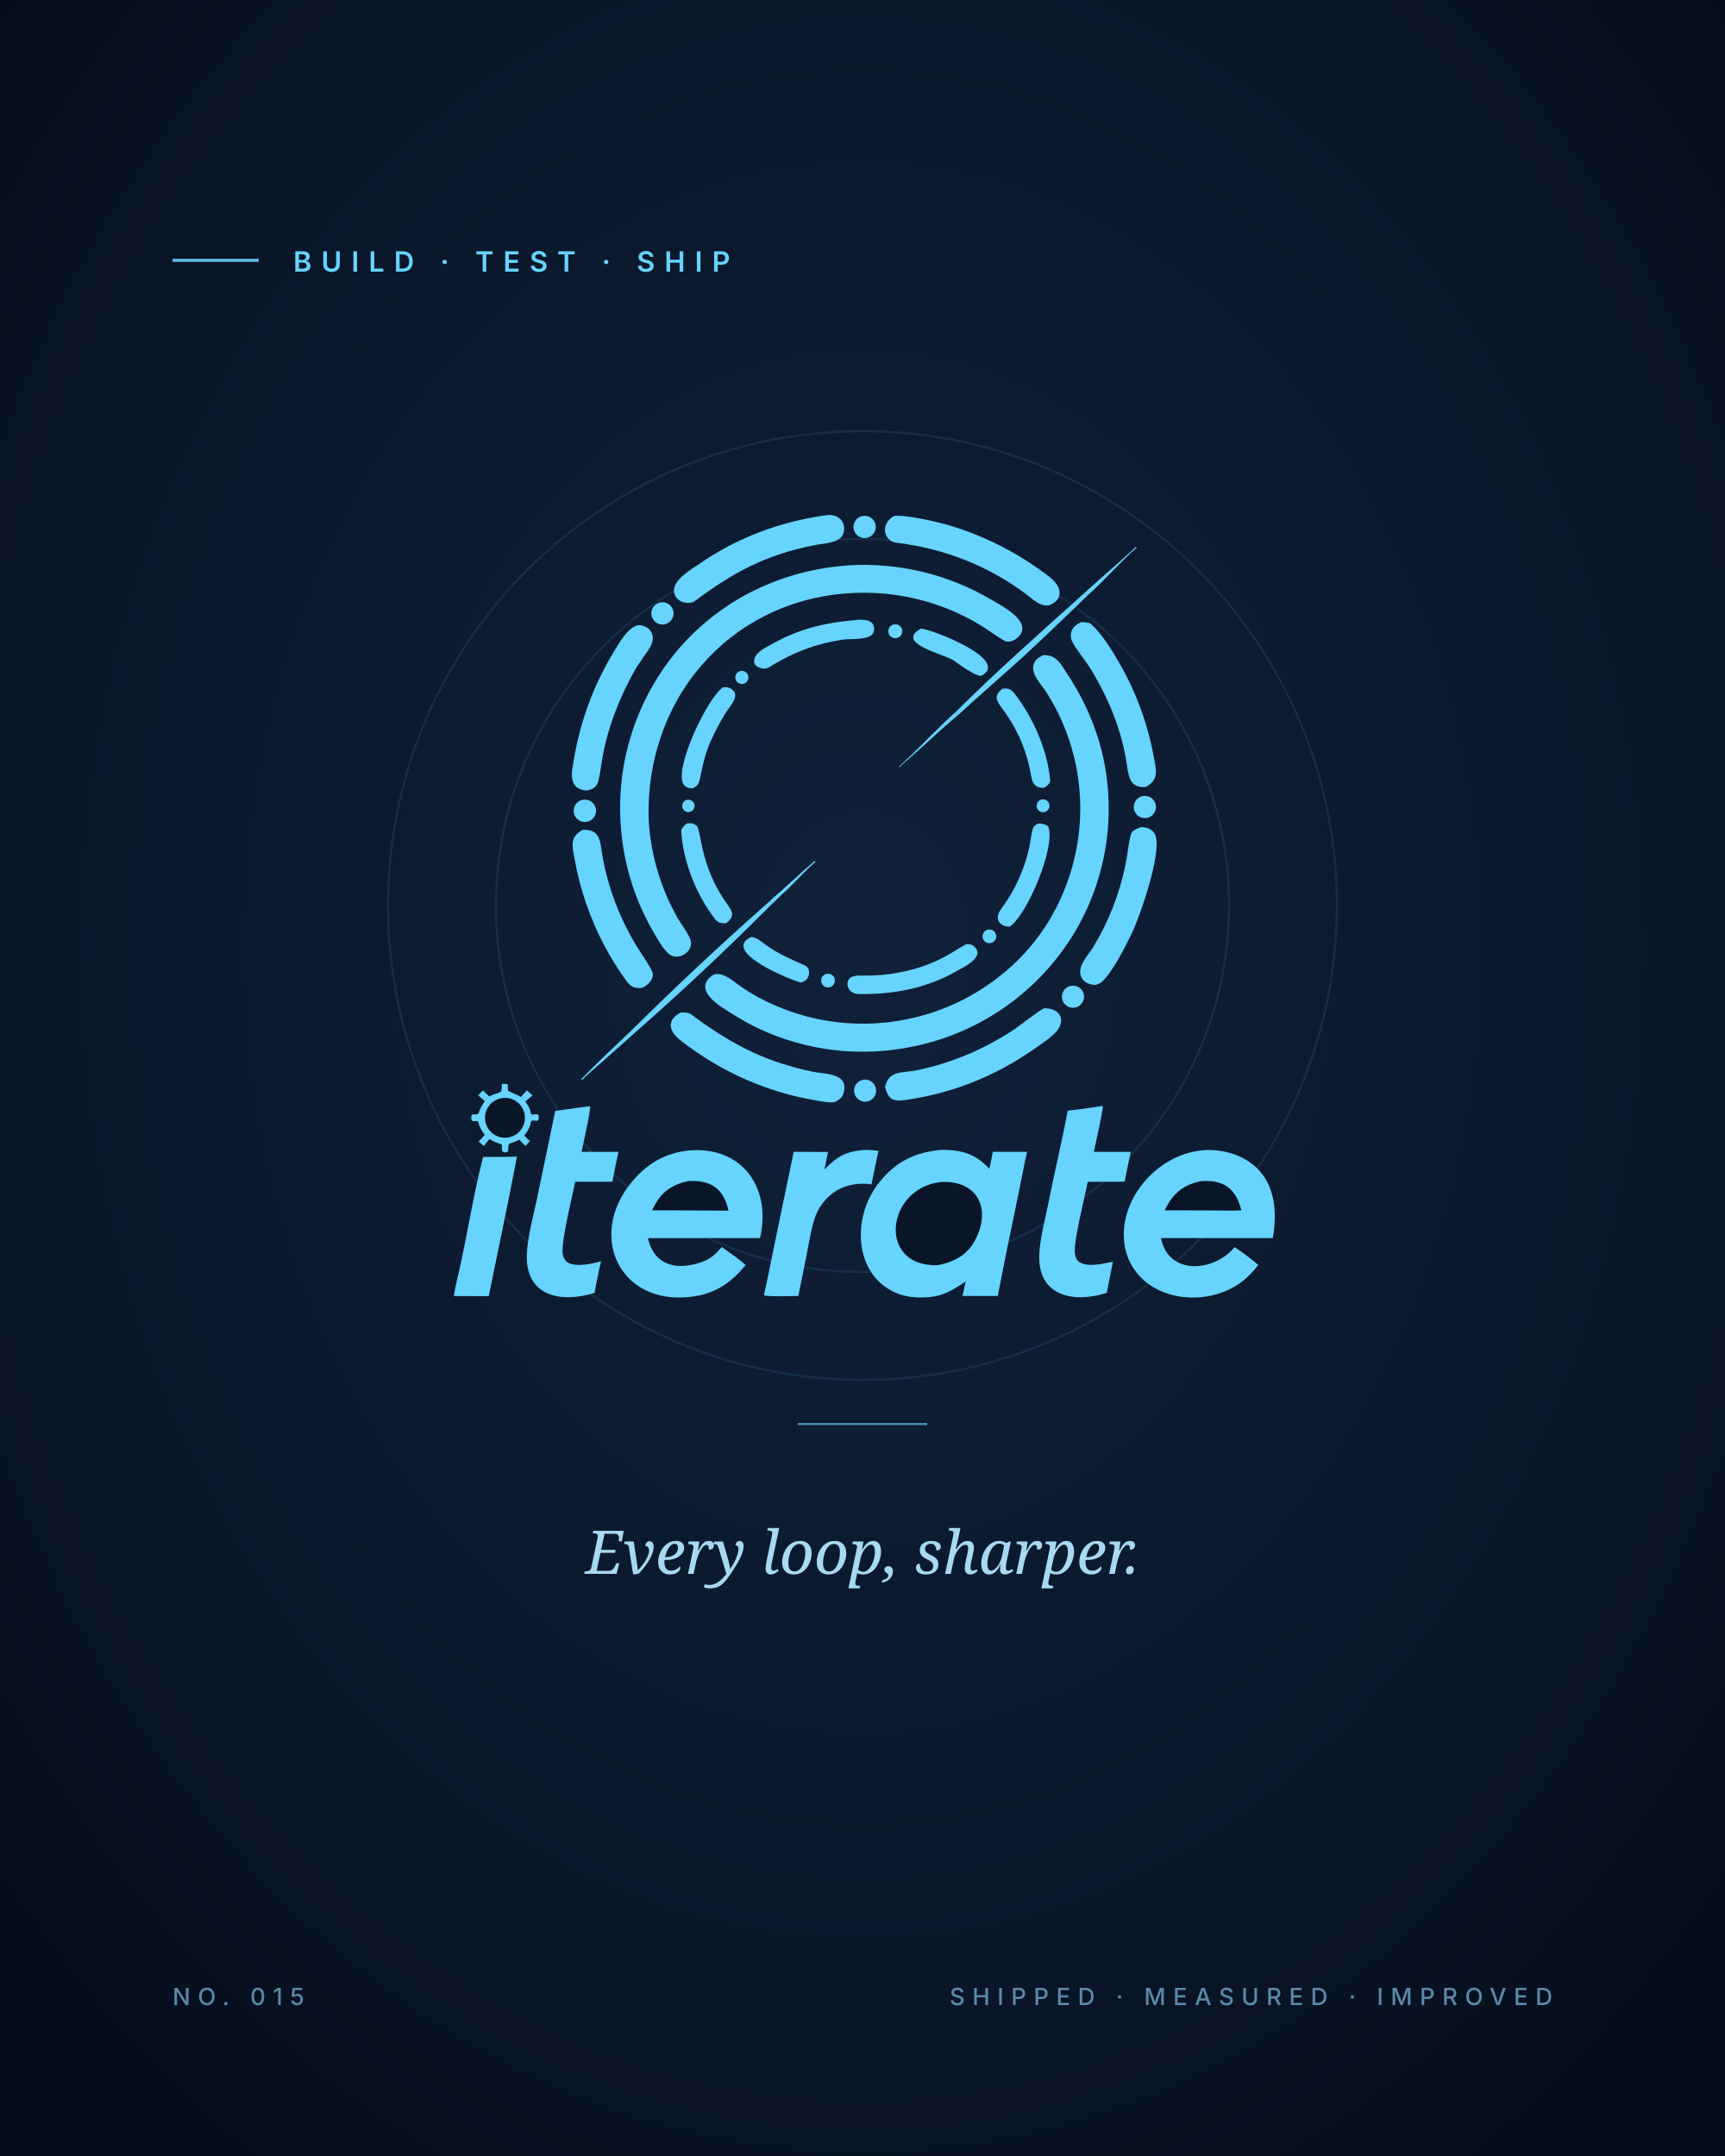
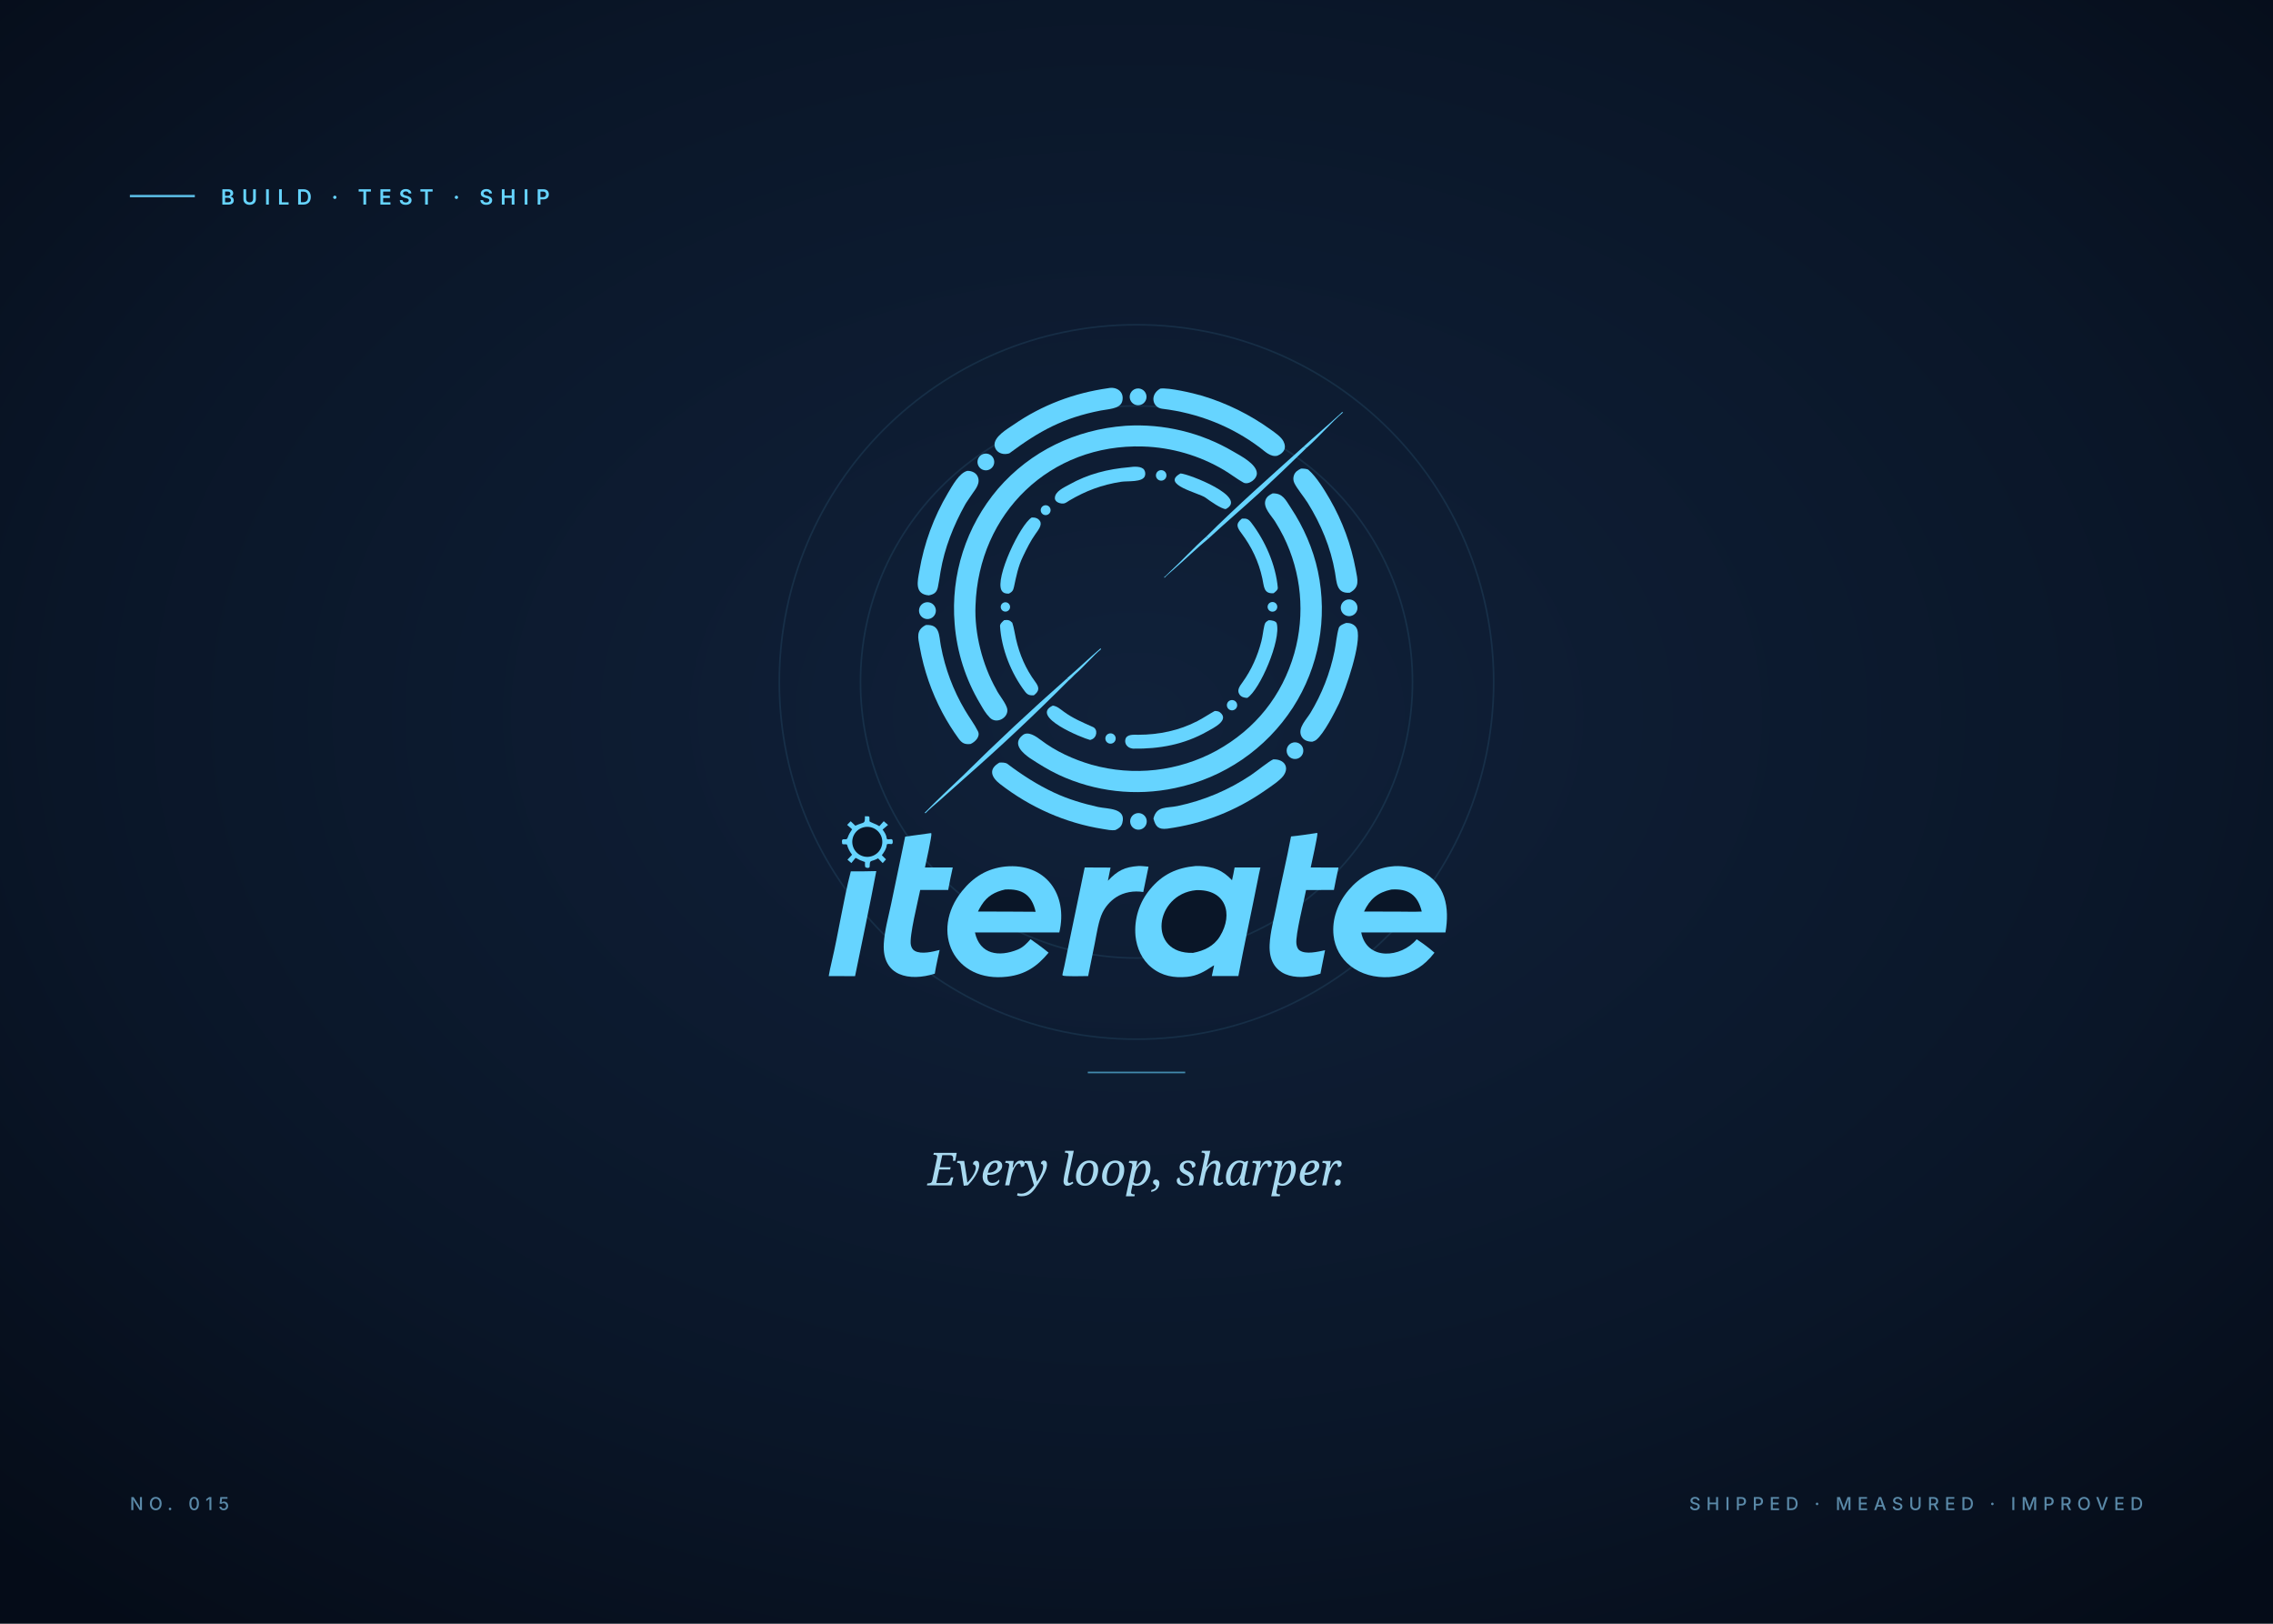
- <svg xmlns="http://www.w3.org/2000/svg" viewBox="0 0 800 1000" preserveAspectRatio="xMidYMid slice" role="img" aria-label="Iterate — concept brand vignette with official wordmark">
+ <svg xmlns="http://www.w3.org/2000/svg" viewBox="-300 0 1400 1000" preserveAspectRatio="xMidYMid meet" role="img" aria-label="Iterate — concept brand vignette with official wordmark">
  <defs>
    <radialGradient id="it-vignette" cx="50%" cy="44%" r="72%">
      <stop offset="0%" stop-color="#10213A" />
      <stop offset="65%" stop-color="#0A1628" />
      <stop offset="100%" stop-color="#050C18" />
    </radialGradient>
  </defs>
-   <rect width="800" height="1000" fill="url(#it-vignette)" />
+   <rect x="-300" width="1400" height="1000" fill="url(#it-vignette)" />
  <g fill="none" stroke="#66D4FF" stroke-width="1" opacity="0.10">
    <circle cx="400" cy="420" r="220" />
    <circle cx="400" cy="420" r="170" />
  </g>
-   <g transform="translate(80,120)">
+   <g transform="translate(-220,120)">
    <rect width="40" height="1.5" fill="#66D4FF" opacity="0.85" />
    <text x="56" y="6" font-family="'Inter','Helvetica Neue',Arial,sans-serif" font-size="13" letter-spacing="4.4" fill="#66D4FF" font-weight="600">BUILD · TEST · SHIP</text>
  </g>
  <g transform="translate(62.05,78.74) scale(0.331)">
    <path fill="#66D4FF" d="M1131.24 1373.39C1133.5 1373.32 1135.75 1373.32 1138.01 1373.39C1163.74 1374.32 1181.13 1380.98 1198.75 1399.89C1200.67 1391.86 1202.07 1384.19 1203.56 1376.08L1251.59 1376.13C1249.61 1384.12 1247.98 1392.76 1246.38 1400.86C1234.73 1459.95 1221.71 1518.93 1210.55 1578.1L1161.13 1578.12L1165.41 1558.33C1163.44 1559.13 1164.15 1558.72 1162.56 1559.78C1147.36 1569.97 1133.77 1577.91 1115.22 1579.65C1090.73 1581.96 1068.75 1578.17 1049.23 1562.51C1031.24 1548.09 1021.35 1526.11 1019.12 1503.52C1016.31 1472.04 1026.13 1440.74 1046.43 1416.52C1069.29 1388.89 1096.18 1376.53 1131.24 1373.39Z" />
    <path fill="#0A1628" d="M1131.86 1418.38C1186.64 1416.23 1202.19 1462.01 1176.15 1504.36C1164.96 1522.56 1146.75 1531.11 1126.17 1535.03C1040.57 1537.52 1054.14 1425.76 1131.86 1418.38Z" />
    <path fill="#66D4FF" d="M1274.16 680.141C1293.34 679.439 1298.77 692.727 1308.34 707.149C1331.73 742.378 1349.84 783.674 1358.57 825.14C1377.08 912.337 1360.42 1003.32 1312.21 1078.29C1262.12 1155.74 1183.02 1209.82 1092.68 1228.39C1019.65 1243.94 943.542 1235.24 875.903 1203.61C856.846 1194.6 839.907 1183.99 822.316 1172.5C811.161 1164.49 787.889 1146.48 809.446 1129.71C819.279 1122.06 833.788 1132 842.589 1138.71C870.351 1159.89 903.637 1175.19 937.314 1184.9C1015.31 1206.94 1098.84 1197.54 1170 1158.73C1242.12 1118.82 1291.92 1056.86 1314.63 977.629C1335.2 905.109 1328.01 827.522 1294.44 760.024C1289.61 750.449 1284.8 742.011 1278.94 732.549C1272.25 721.756 1256.13 706.665 1261.02 692.632C1263.31 686.056 1268.27 683.033 1274.16 680.141Z" />
    <path fill="#66D4FF" d="M999.77 554.423C1000.41 554.373 1001.05 554.323 1001.68 554.273C1071.39 550.109 1140.77 566.779 1200.97 602.164C1214.91 610.266 1243.85 625.104 1244.96 642.143C1245.7 653.517 1229.24 665.101 1220.06 660.06C1208.29 653.597 1195.56 643.615 1183.69 636.648C1138.12 609.632 1086.45 594.575 1033.5 592.876C860.264 587.359 727.199 716.831 721.432 888.75C719.169 940.703 734.407 999.395 759.863 1044.55C764.371 1054.66 779.676 1071.98 780.664 1082.54C782.11 1097.99 760.338 1110.06 748.052 1097.4C739.539 1088.63 735.801 1081.22 730.104 1071.6C703.043 1026.37 686.791 975.508 682.616 922.97C674.871 831.679 703.952 741.082 763.383 671.354C824.006 601.361 907.851 561.283 999.77 554.423Z" />
    <path fill="#66D4FF" d="M1494.35 1374.36C1512.26 1371.84 1534.31 1375.42 1550.55 1383.18C1596.72 1405.22 1603.84 1451.69 1595.89 1497L1439.15 1497.02C1449.67 1550.09 1513.46 1544.56 1542.41 1509.68L1555.17 1518.51C1562.55 1524.03 1568.52 1528.58 1575.49 1534.71C1570.4 1541.21 1565.91 1546.22 1559.89 1551.88C1523.39 1586.2 1458.97 1590.44 1419.06 1559.35C1401.37 1545.55 1390.06 1525.14 1387.72 1502.82C1380.78 1441.33 1434 1381.31 1494.35 1374.36Z" />
    <path fill="#0A1628" d="M1495.18 1417.19C1526.78 1415.04 1544.12 1427.17 1551.83 1458.15C1537.74 1458.82 1518.72 1458.22 1504.25 1458.22L1444.37 1458.14C1455.45 1434.82 1469.84 1422.56 1495.18 1417.19Z" />
    <path fill="#66D4FF" d="M776.822 1374.39C851.906 1367.21 894.018 1426.33 877.375 1497.01L720.381 1497.03C729.514 1538.5 765.506 1542.99 799.981 1528.89C809.821 1524.86 817.002 1517.44 823.858 1509.54L838.644 1520.14C845.039 1524.56 851.311 1529.78 857.395 1534.66C836.342 1560.21 814.33 1575.19 780.836 1579.28C681.439 1591.42 635.637 1495.39 696.445 1419.94C717.353 1394 743.027 1377.95 776.822 1374.39Z" />
    <path fill="#0A1628" d="M776.39 1417.16C808.058 1415.33 826.202 1426.98 833.29 1458.55L784.75 1458.26L726.022 1458.08C728.006 1454 730.203 1450.04 732.603 1446.19C743.302 1429.18 757.44 1421.5 776.39 1417.16Z" />
    <path fill="#66D4FF" d="M636.749 1312.41C637.952 1312.04 637.114 1312.2 639.299 1312.61C640.375 1317.92 629.163 1367.49 627.363 1376.11C644.609 1376.26 661.856 1376.27 679.102 1376.13C675.929 1390.02 673.089 1403.99 670.584 1418.02L618.533 1418.03C614.555 1437.92 597.703 1504.98 601.13 1520.29C602.178 1524.97 604.168 1529.03 608.496 1531.41C620.821 1538.18 641.925 1532.86 654.663 1529.6C652.153 1540.05 650.028 1550.91 647.829 1561.45C647.208 1565.58 646.411 1569.66 645.644 1573.77C598.884 1588.57 547.341 1579.01 550.761 1518.01C552.106 1494.02 559.429 1467.62 564.471 1443.84L590.521 1318.75L636.749 1312.41Z" />
    <path fill="#66D4FF" d="M1353.74 1312.37L1356.5 1311.81L1357.72 1312.76C1356.75 1324.56 1348.06 1362.14 1345.15 1376.15L1396.93 1376.25C1393.83 1390.11 1390.96 1404.02 1388.32 1417.98L1336.55 1418.1C1332.85 1438.32 1316.41 1501.8 1318.56 1518.18C1319.14 1522.6 1320.59 1527.77 1324.49 1530.42C1336.44 1538.54 1358.69 1532.78 1371.89 1530.09C1369.92 1540.6 1367.69 1551.25 1365.59 1561.75L1363.28 1573.69C1317.58 1588.58 1266.03 1579.04 1268.73 1519.68C1269.79 1496.34 1276.58 1472.72 1281.07 1449.8C1289.65 1405.97 1300.35 1362.31 1308.55 1318.42C1323.32 1317.03 1338.96 1314.51 1353.74 1312.37Z" />
    <path fill="#66D4FF" d="M1024.71 1373.43C1031 1373.32 1037.1 1374.07 1043.37 1374.66C1039.98 1390.35 1036.72 1406.06 1033.6 1421.81C1016.37 1418.96 997.449 1422.04 982.73 1431.72C972.108 1438.79 963.527 1448.52 957.844 1459.95C950.363 1475.06 946.786 1500.01 943.328 1517.4C939.346 1537.69 935.245 1557.96 931.024 1578.2C923.219 1578.18 887.67 1579.38 883.324 1577.16L883.26 1574.74C887.965 1555.89 892.266 1531.51 896.392 1512.09L924.591 1376.12L972.719 1376.33C970.96 1384.4 969.391 1392.72 967.762 1400.84C985.807 1381.96 998.599 1375.25 1024.71 1373.43Z" />
    <path fill="#66D4FF" d="M1275.29 1175.08C1294.14 1173.97 1306.57 1188.19 1294.63 1205.12C1288.2 1214.23 1270.7 1225.63 1261.01 1232.39C1205.62 1271.04 1145.1 1294.76 1078.23 1303.94C1061.83 1305.86 1056.47 1300.34 1052.54 1285.13C1058.43 1261 1076.81 1266.19 1097.66 1261.75C1146.33 1251.51 1192.58 1232.01 1233.89 1204.32C1243.64 1197.86 1267.26 1178.63 1275.29 1175.08Z" />
    <path fill="#66D4FF" d="M1065.23 485.147C1081.66 482.988 1126.19 493.492 1143.37 498.54C1189.14 512.328 1232.28 533.643 1271.04 561.608C1278.94 567.313 1290.25 574.851 1294.58 583.492C1300.94 596.165 1295.07 605.048 1283.08 610.05C1270.48 613.019 1260.08 602.045 1250.77 595.046C1197.57 555.005 1134.88 530.598 1068.86 522.659C1050.53 520.456 1045.12 496.449 1065.23 485.147Z" />
    <path fill="#66D4FF" d="M765.873 1181.04C770.229 1180.66 777.256 1180.74 780.642 1183.29C808.095 1204.01 836.521 1222.35 867.874 1236.97C893.937 1249.12 921.647 1257.38 949.759 1263.63C967.228 1267.52 1002.58 1264.93 994.543 1293.6C992.534 1300.54 988.165 1303.33 981.927 1306.45C974.613 1307.75 965.953 1305.72 958.673 1304.57C888.617 1293.47 823.041 1264.24 767.043 1220.82C750.425 1207.94 745.049 1192.95 765.873 1181.04Z" />
    <path fill="#66D4FF" d="M968.542 484.349C983.173 481.274 997.16 489.812 995.05 505.823C994.824 507.55 994.37 509.239 993.701 510.847C988.672 522.971 967.842 523.336 954.452 525.944C885.068 539.457 840.163 563.937 784.371 605.589C783.269 605.93 782.149 606.211 781.016 606.428C769.86 608.68 758.534 602.814 756.939 591.534C754.594 574.942 780.995 560.07 792.387 552.201C845.29 515.655 905.12 493.217 968.542 484.349Z" />
    <path fill="#66D4FF" d="M489.396 1383.33C505.205 1383.48 521.016 1383.34 536.82 1382.89C524.63 1447.63 510.426 1513.68 497.308 1578.37L448.296 1578.22C449.593 1570.03 451.675 1560.68 453.594 1552.55C466.693 1497.02 475.15 1438.41 489.396 1383.33Z" />
    <path fill="#66D4FF" d="M1327.1 634.001C1330.75 633.841 1338.55 634.15 1341.22 636.508C1356.39 649.95 1370.71 673.697 1380.79 691.035C1404.15 731.58 1420.43 775.804 1428.94 821.813C1432.37 840.643 1437.2 854.595 1417.82 864.933C1392.86 867.021 1393.66 845.704 1390.34 826.864C1382.45 780.931 1364.06 737.101 1339.5 697.657C1332.46 686.365 1319.82 671.583 1314.67 660.785C1312.49 656.232 1312.25 650.984 1314.02 646.255C1316.47 639.774 1321.24 636.832 1327.1 634.001Z" />
    <path fill="#66D4FF" d="M706.323 638.173C715.683 638.121 724.495 642.607 726.703 652.288C729.579 664.899 718.62 675.326 712.516 685.187C709.281 690.412 705.226 695.386 702.222 700.797C680.545 739.682 663.883 781.511 656.379 825.543C654.726 835.246 653.456 845.14 651.384 854.756C649.127 864.821 644.072 867.931 634.466 869.905C607.19 867.613 613.633 843.115 617.019 824.142C625.694 773.079 643.69 724.047 670.109 679.496C678.344 665.873 691.142 641.902 706.323 638.173Z" />
    <path fill="#66D4FF" d="M628.987 925.037C655.633 923.341 653.151 944.112 657.039 964.303C664.885 1006.31 680.038 1046.62 701.808 1083.39C709.531 1096.69 719.301 1109.28 726.019 1122.86C730.861 1132.64 720.545 1142.8 712.245 1146.36C701.599 1147.59 696.252 1145.03 689.883 1136.23C678.818 1120.94 668.676 1104.76 659.785 1088.1C639.564 1049.97 625.375 1008.94 617.721 966.458C614.46 948.48 610.084 934.654 628.987 925.037Z" />
    <path fill="#66D4FF" d="M1411.42 921.093C1415.16 921.175 1418.55 921.486 1422 923.048C1426.46 925.07 1429.97 928.349 1431.58 933.047C1440.27 958.323 1410.03 1045.74 1397.92 1070.85C1389.59 1088.14 1369.74 1127.16 1355.54 1138.63C1353.41 1140.35 1350.76 1141.25 1348.21 1142.14C1339.53 1142.25 1330.65 1139.22 1327.22 1130.57C1321.44 1116.03 1337.14 1100.76 1344.39 1089.02C1365.91 1053.5 1381.16 1014.54 1389.47 973.848C1392.3 960.061 1393.47 943.75 1397.37 930.535C1398.78 925.781 1406.81 922.516 1411.42 921.093Z" />
    <path fill="#66D4FF" d="M515.624 1280.84C526.142 1281.17 523.688 1279.87 524.146 1290.06C524.217 1291.64 537.332 1295.75 541.03 1298.48L542.337 1299.4C545.163 1296.33 547.948 1293.22 550.692 1290.07L551.432 1290.72C553.857 1292.87 556.24 1294.84 558.683 1296.95C555.28 1299.98 552.045 1302.67 548.554 1305.61C552.326 1311 555.483 1315.27 556.191 1322C556.829 1325.94 564.077 1321.95 566.299 1324.1C568.037 1325.79 568.26 1333.58 564.182 1332.58C562.839 1332.25 558.741 1332.16 557.285 1332.67C556.704 1332.87 556.243 1333.82 556.232 1334.39C555.433 1341.87 551.47 1347.43 547.1 1353.32C549.69 1356.13 552.139 1358.41 554.883 1361.05C552.914 1363.41 550.845 1365.68 548.779 1367.96C545.857 1365.06 542.91 1362.19 540.12 1359.16C525.573 1366.98 524.798 1360.23 524.483 1374.79C523.399 1378.13 518.421 1377.04 516.655 1375.67C515.296 1374.61 515.854 1368.02 515.751 1365.98C507.382 1363.02 506.098 1362.56 498.246 1358.25C495.636 1361.61 493.149 1364.64 490.43 1367.92C487.901 1365.64 485.784 1363.81 483.121 1361.64C486.328 1358.38 488.694 1355.85 491.705 1352.44C487.014 1346.04 484.61 1341.73 482.425 1334.04C481.784 1331.78 473.771 1334.38 473.309 1331.87C470.582 1317.04 480.979 1328.37 483.448 1320.85C485.593 1314.32 488.304 1310.58 491.794 1305.11C488.613 1302.34 485.646 1299.74 482.541 1296.88C484.74 1294.5 486.868 1292.41 489.175 1290.14C492.127 1292.85 495.018 1295.63 497.844 1298.47C514.851 1290.45 515.78 1296.53 515.624 1280.84Z" />
    <path fill="#0A1628" d="M512.344 1301.61C527.232 1297.33 542.758 1305.98 546.958 1320.89C551.157 1335.8 542.428 1351.28 527.496 1355.4C512.672 1359.5 497.327 1350.85 493.158 1336.04C488.989 1321.24 497.563 1305.85 512.344 1301.61Z" />
    <path fill="#66D4FF" d="M1166.58 1084.96C1169.61 1085.02 1173.41 1085.29 1175.89 1087.15C1195.42 1102.02 1163.57 1116.87 1152.4 1123.2C1109.54 1147.46 1063.38 1155.83 1014.75 1155.03C1013.94 1154.92 1013.13 1154.81 1012.33 1154.67C1004.33 1153.33 998.254 1146.11 1000.31 1137.8C1002.81 1127.68 1016.13 1129.22 1024.48 1129.22C1062.46 1129.21 1100.48 1121.35 1134.33 1103.76C1145.58 1097.96 1155.5 1091.1 1166.58 1084.96Z" />
    <path fill="#66D4FF" d="M1007.54 631.408C1015.02 630.228 1030.62 628.905 1035.31 636.364C1037.34 639.631 1037.87 643.611 1036.77 647.296C1033.04 660.029 1004.4 656.634 992.366 658.526C956.648 664.139 927.005 675.121 895.953 693.461C893.533 695.039 889.306 698.081 886.596 698.685C880.468 700.162 869.156 696.783 869.095 689.1C868.995 676.345 886.453 668.978 895.634 663.819C931.107 643.884 967.513 634.849 1007.54 631.408Z" />
    <path fill="#66D4FF" d="M1267.01 916.1C1271.81 915.911 1280.66 917.395 1281.92 921.996C1290.4 953.137 1250.56 1045.68 1227.15 1060.64C1221.51 1060.5 1215.88 1059.14 1212.5 1054.02C1207.22 1046.01 1213.54 1038.13 1218.29 1031.56C1234.84 1008.62 1246.5 982.291 1253.45 954.925C1255.85 945.473 1256.71 935.189 1258.98 925.691C1260.33 920.058 1262.14 918.968 1267.01 916.1Z" />
    <path fill="#66D4FF" d="M826.009 724.968C832.276 724.785 837.443 725.941 841.197 731.392C846.188 738.639 837.807 748.854 833.427 755.042C823.659 768.839 817.011 782.368 809.757 797.461C800.736 816.229 797.317 834.039 792.995 854.18C791.525 860.924 789.695 863.241 783.727 866.571C781.161 866.715 779.495 866.663 777.005 866.055C773.985 865.337 771.406 863.381 769.9 860.667C757.157 837.566 804.675 737.845 826.009 724.968Z" />
    <path fill="#66D4FF" d="M774.772 915.997C781.76 915.216 784.933 915.671 789.84 920.685C793.058 930.117 794.454 941.254 796.676 950.774C803.57 980.314 814.558 1006.24 832.636 1030.77C840.17 1040.99 840.846 1047.55 830.004 1055.82C822.688 1056.13 818.542 1055.42 813.721 1049.12C787.919 1015.41 769.655 969.618 767.07 927.166C766.793 922.611 771.868 918.419 774.772 915.997Z" />
    <path fill="#66D4FF" d="M1217.11 727.08C1225.36 726.397 1229.14 727.562 1234.5 734.559C1260.42 768.383 1280.16 813.09 1283.94 855.753C1284.3 859.755 1278.8 863.755 1276.09 865.868C1257.09 867.363 1258.47 852.583 1255.1 838.122C1248.4 807.236 1235.33 779.639 1216.38 754.405C1207.86 743.065 1204.99 736.806 1217.11 727.08Z" />
    <path fill="#66D4FF" d="M1102.96 643.013C1117.99 643.753 1230.01 686.973 1187.12 709.311C1178.92 709.231 1157.42 694.028 1149.56 688.159C1137.63 679.253 1064.87 663.672 1102.96 643.013Z" />
    <path fill="#66D4FF" d="M890.784 1025.1L891.963 1025.27C893.782 1025.48 894.021 1026.69 894.715 1028.25C832.391 1090.9 767.968 1151.42 701.554 1209.72L654.285 1251.79C648.209 1257.15 633.229 1269.76 628.367 1275.16L626.657 1274.55C648.108 1252.43 675.331 1226.78 697.771 1205.55C760.365 1143.56 824.73 1083.39 890.784 1025.1Z" />
    <path fill="#66D4FF" d="M865.309 1074.94C873.842 1076.34 878.494 1081.08 885.36 1086.01C902.302 1098.55 921.025 1106.34 940.018 1114.82C949.504 1119.05 947.814 1134.8 936.622 1138.28L934.761 1138.93C920.569 1135.57 821.403 1095.34 865.309 1074.94Z" />
    <path fill="#66D4FF" d="M1331.39 593.518C1334.04 594.777 1334.53 594.742 1337.48 595.372C1308.4 623.791 1278.97 651.86 1249.21 679.572C1218.24 707.885 1185.47 735.825 1154.99 764.077L1150.65 760.639C1209.52 702.04 1269.85 648.929 1331.39 593.518Z" />
    <path fill="#66D4FF" d="M626.33 883.617C634.446 880.481 643.565 884.546 646.657 892.678C649.75 900.811 645.637 909.907 637.488 912.957C629.4 915.983 620.387 911.907 617.317 903.836C614.248 895.764 618.275 886.73 626.33 883.617Z" />
    <path fill="#66D4FF" d="M1019.13 485.634C1027.32 482.953 1036.13 487.4 1038.84 495.579C1041.55 503.758 1037.13 512.588 1028.96 515.326C1020.75 518.078 1011.87 513.635 1009.15 505.415C1006.43 497.196 1010.9 488.329 1019.13 485.634Z" />
    <path fill="#66D4FF" d="M737.306 606.412C745.636 604.551 753.914 609.732 755.881 618.038C757.848 626.343 752.773 634.687 744.493 636.76C739.042 638.124 733.279 636.45 729.407 632.379C725.535 628.308 724.152 622.469 725.787 617.093C727.422 611.718 731.822 607.638 737.306 606.412Z" />
    <path fill="#66D4FF" d="M1414.37 877.549C1422.76 876.31 1430.59 882.012 1431.99 890.373C1433.39 898.735 1427.84 906.678 1419.51 908.239C1413.98 909.275 1408.31 907.241 1404.7 902.92C1401.09 898.598 1400.1 892.664 1402.1 887.402C1404.11 882.141 1408.8 878.373 1414.37 877.549Z" />
    <path fill="#66D4FF" d="M1312.74 1143.62C1318.23 1142.48 1323.9 1144.39 1327.59 1148.62C1331.27 1152.85 1332.38 1158.73 1330.5 1164.01C1328.62 1169.29 1324.03 1173.15 1318.51 1174.09C1310.17 1175.52 1302.23 1170 1300.66 1161.69C1299.08 1153.38 1304.46 1145.34 1312.74 1143.62Z" />
    <path fill="#66D4FF" d="M1020.68 1275.46C1026.14 1274.02 1031.95 1275.68 1035.83 1279.78C1039.72 1283.88 1041.06 1289.77 1039.33 1295.15C1037.6 1300.52 1033.07 1304.53 1027.52 1305.59C1019.34 1307.16 1011.39 1301.96 1009.54 1293.83C1007.69 1285.71 1012.62 1277.58 1020.68 1275.46Z" />
    <path fill="#66D4FF" d="M1072.17 836.325C1076.4 832.91 1079.5 829.272 1083.42 825.678C1105.35 805.569 1128.59 780.002 1150.65 760.639L1154.99 764.077C1132.38 782.678 1110.66 803.805 1088.54 823.065C1085.19 825.972 1075.75 833.947 1073.34 836.988L1072.17 836.325Z" />
    <path fill="#66D4FF" d="M1403.61 528.784L1405.38 529.464C1384.45 547.016 1358.89 576.787 1337.48 595.372C1334.53 594.742 1334.04 594.777 1331.39 593.518C1352.65 574.006 1374.7 555.402 1395.98 535.914C1398.69 533.43 1401.11 531.498 1403.61 528.784Z" />
    <path fill="#66D4FF" d="M1063.24 637.59C1068.27 635.533 1074.02 637.977 1076.02 643.029C1078.03 648.081 1075.54 653.802 1070.47 655.763C1065.46 657.699 1059.83 655.242 1057.85 650.256C1055.87 645.271 1058.27 639.619 1063.24 637.59Z" />
    <path fill="#66D4FF" d="M954.095 968.433L955.028 970.008C941.422 980.981 922.581 1002.95 908.552 1014.99C904.48 1018.48 898.673 1025.34 894.715 1028.25C894.021 1026.69 893.782 1025.48 891.963 1025.27L890.784 1025.1C891.233 1024.51 891.586 1024.06 892.158 1023.57C913.074 1005.72 933.134 986.165 954.095 968.433Z" />
    <path fill="#66D4FF" d="M968.701 1127.41C971.964 1125.92 975.782 1126.38 978.609 1128.58C981.436 1130.78 982.804 1134.38 982.16 1137.9C981.516 1141.43 978.966 1144.31 975.543 1145.37C970.687 1146.88 965.494 1144.35 963.685 1139.6C961.875 1134.85 964.071 1129.51 968.701 1127.41Z" />
    <path fill="#66D4FF" d="M1194.67 1065.52C1197.93 1063.99 1201.77 1064.4 1204.63 1066.6C1207.48 1068.79 1208.86 1072.4 1208.21 1075.95C1207.55 1079.49 1204.97 1082.36 1201.52 1083.39C1196.71 1084.83 1191.61 1082.32 1189.81 1077.63C1188.02 1072.95 1190.14 1067.67 1194.67 1065.52Z" />
    <path fill="#66D4FF" d="M849.445 702.502C854.327 701.121 859.405 703.955 860.794 708.835C862.183 713.715 859.358 718.799 854.48 720.196C849.591 721.597 844.492 718.763 843.1 713.871C841.708 708.979 844.55 703.885 849.445 702.502Z" />
    <path fill="#66D4FF" d="M1272.44 882.322C1277.15 881.527 1281.66 884.539 1282.73 889.193C1283.8 893.846 1281.05 898.526 1276.47 899.867C1273.26 900.808 1269.79 899.89 1267.46 897.485C1265.13 895.079 1264.33 891.581 1265.37 888.4C1266.42 885.219 1269.14 882.879 1272.44 882.322Z" />
    <path fill="#66D4FF" d="M773.171 883.591C775.996 882.18 779.364 882.41 781.97 884.193C784.577 885.976 786.012 889.031 785.721 892.176C785.43 895.32 783.458 898.059 780.568 899.333C776.247 901.239 771.194 899.348 769.185 895.073C767.176 890.798 768.946 885.701 773.171 883.591Z" />
  </g>
  <rect x="370" y="660" width="60" height="1" fill="#66D4FF" opacity="0.6" />
  <text x="400" y="730" text-anchor="middle" font-family="'Playfair Display','Bodoni MT',Georgia,serif" font-style="italic" font-size="28" fill="#A8D9F0">Every loop, sharper.</text>
  <g font-family="'Inter','Helvetica Neue',Arial,sans-serif" font-size="11" letter-spacing="3.4" fill="#5A89A8" font-weight="500">
-     <text x="80" y="930">NO. 015</text>
-     <text x="720" y="930" text-anchor="end">SHIPPED · MEASURED · IMPROVED</text>
+     <text x="-220" y="930">NO. 015</text>
+     <text x="1020" y="930" text-anchor="end">SHIPPED · MEASURED · IMPROVED</text>
  </g>
</svg>
